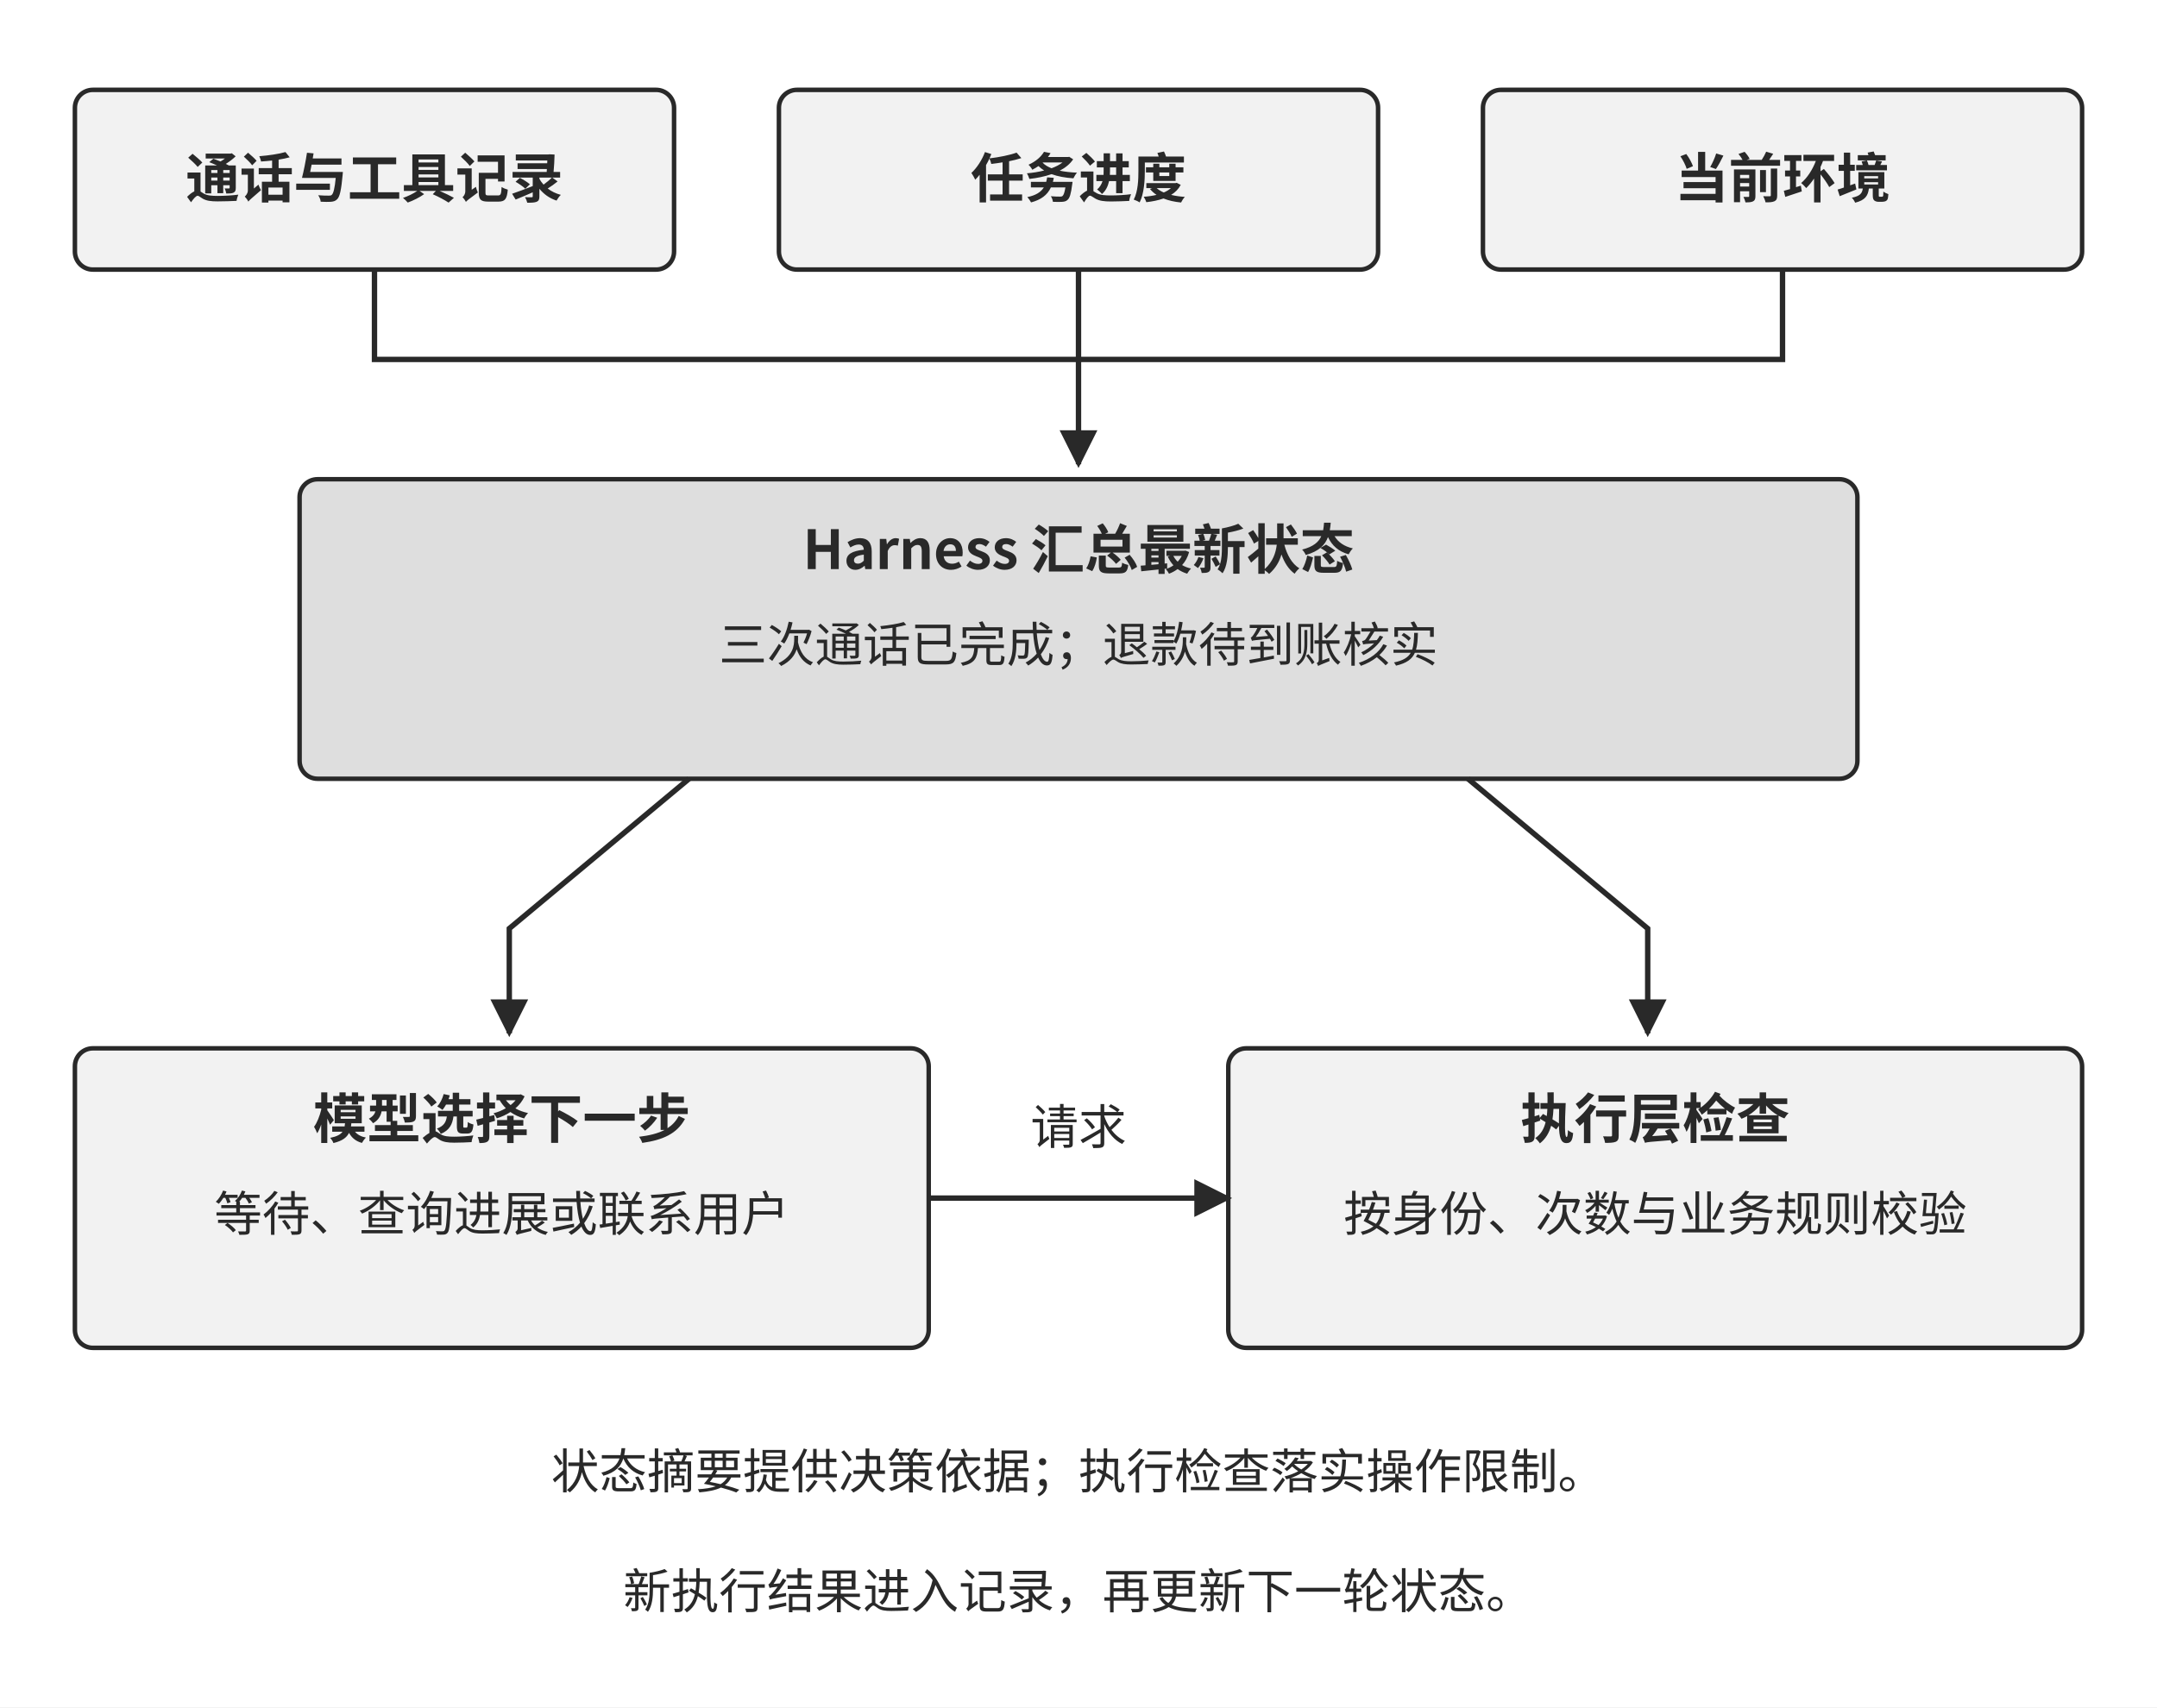
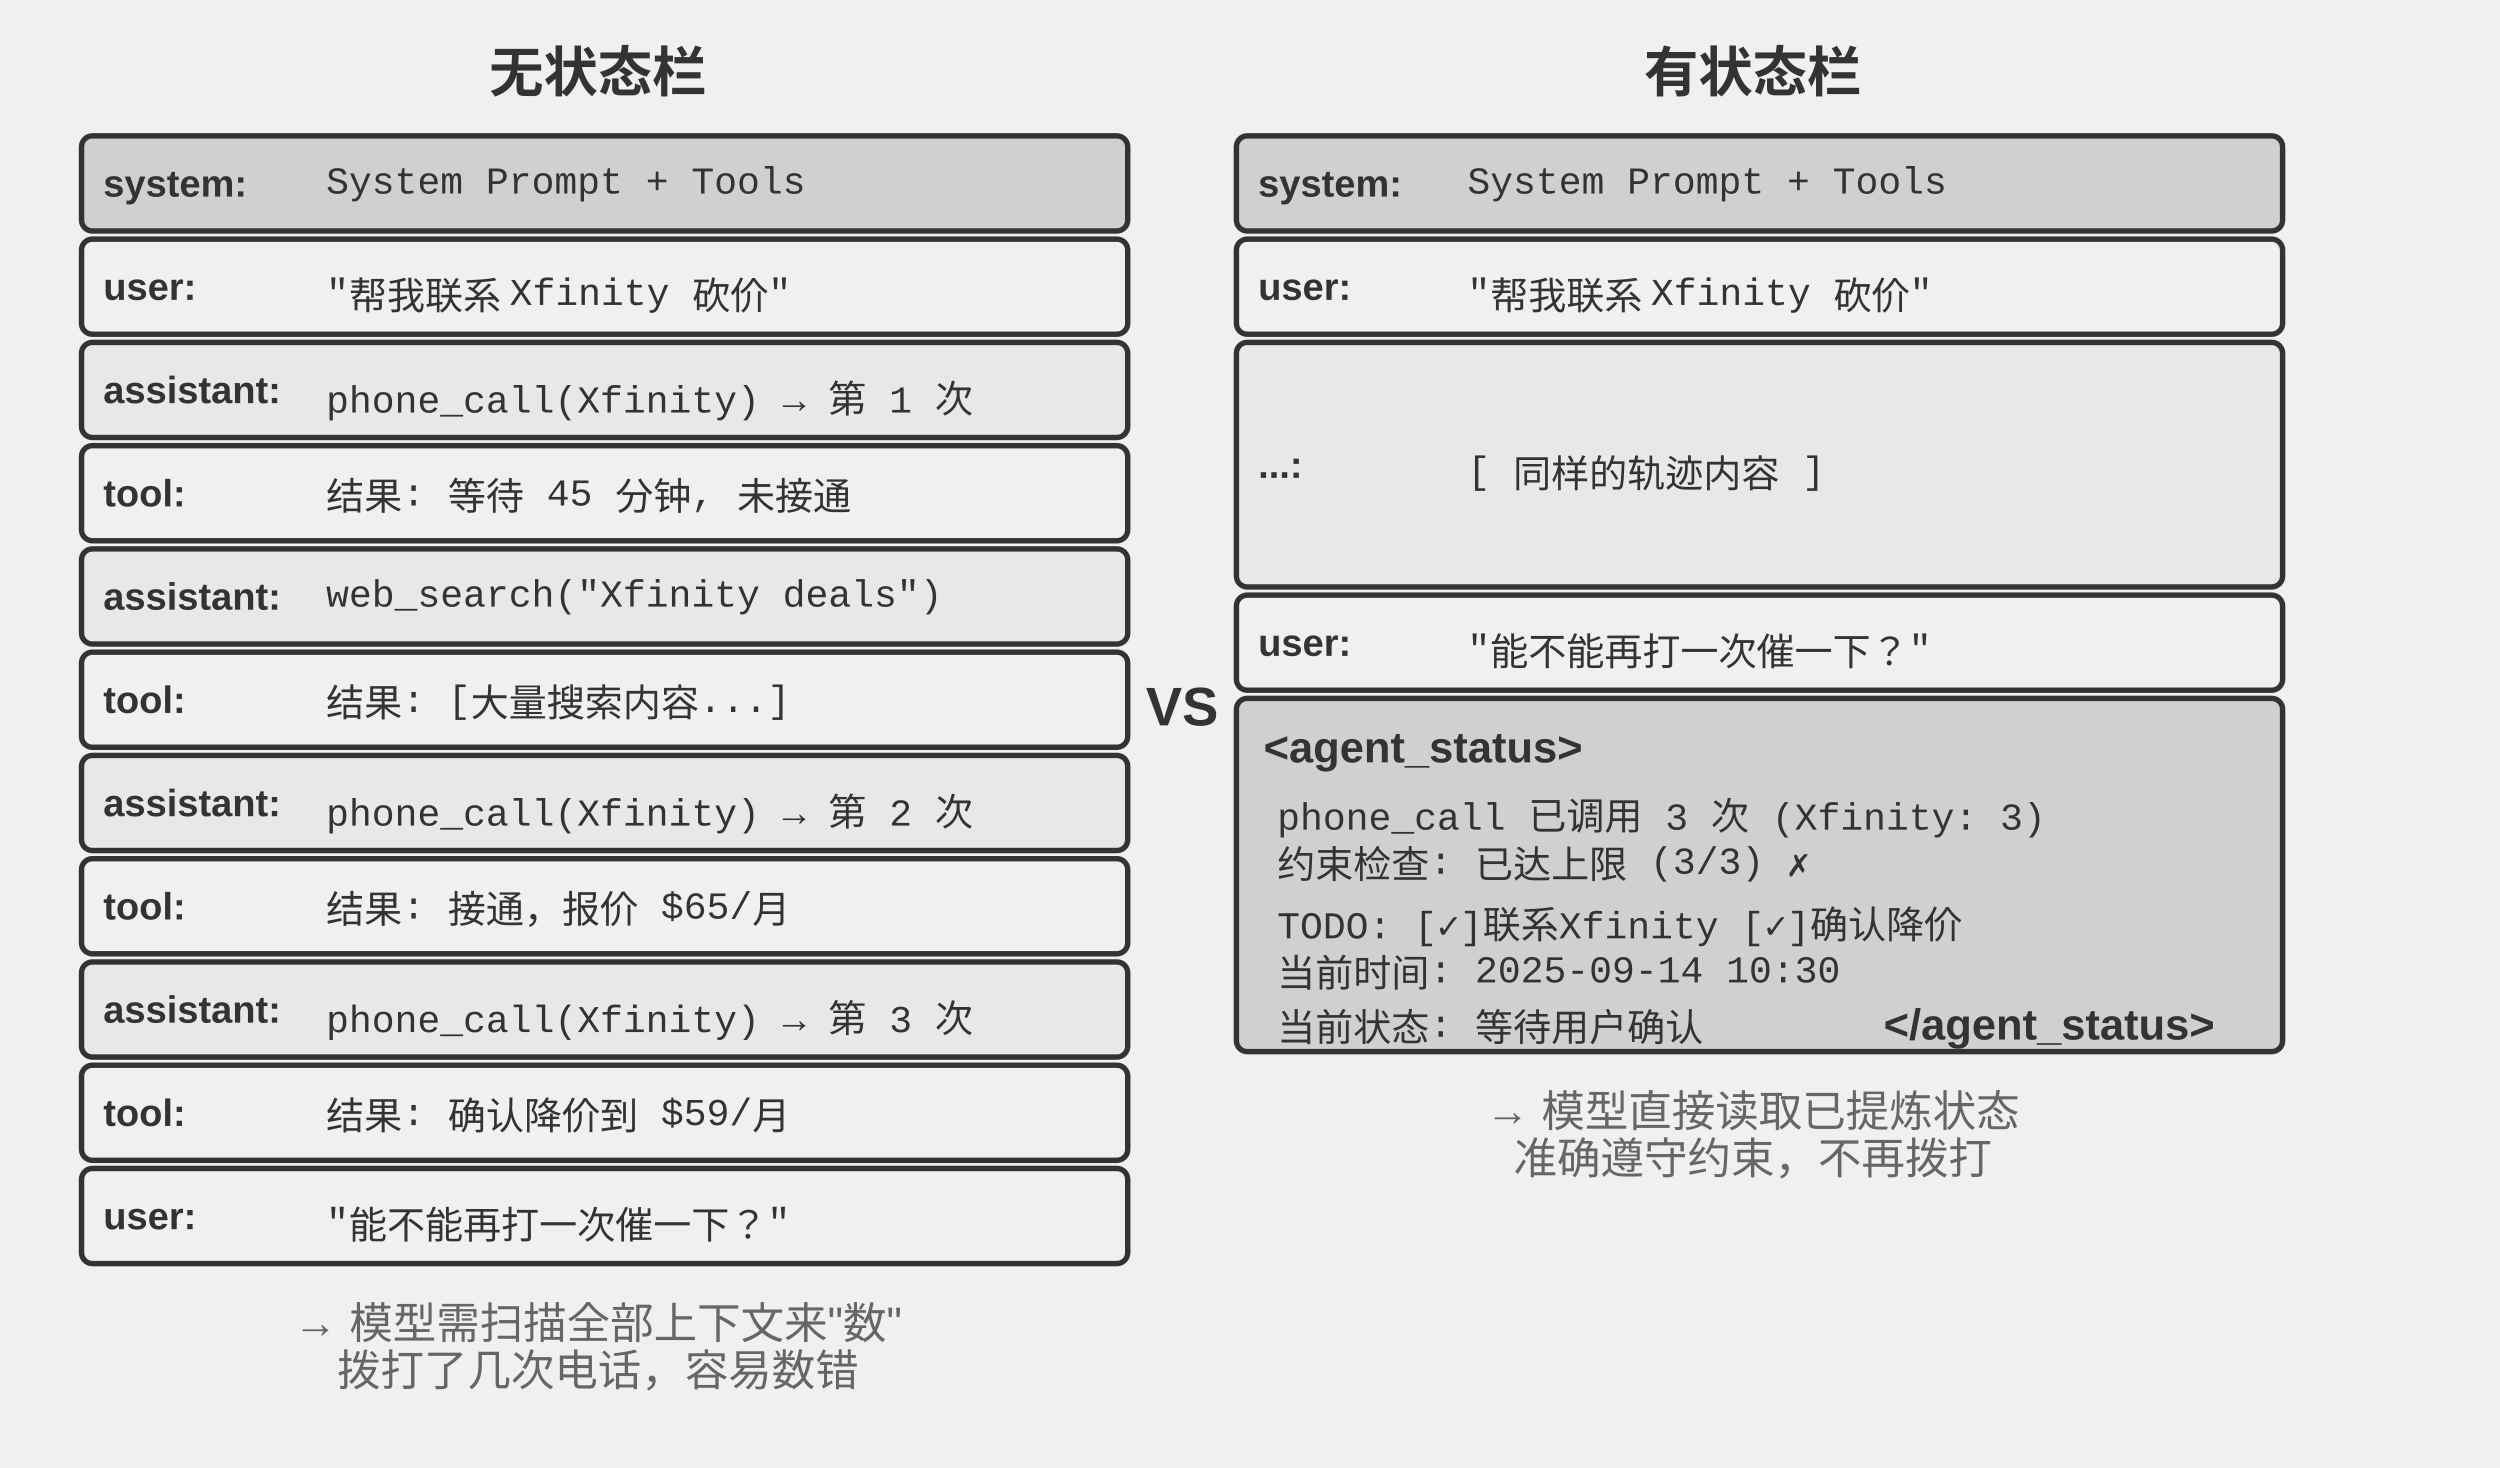
- <svg xmlns="http://www.w3.org/2000/svg" width="150mm" height="118.75mm" viewBox="0 0 720 570" role="img" aria-labelledby="title desc">
+ <svg xmlns="http://www.w3.org/2000/svg" viewBox="0 40 920 540" width="920" height="540" style="background:#ffffff">
  <defs>
-     <marker id="arrow" viewBox="0 0 10 10" refX="9" refY="5" markerWidth="7" markerHeight="7" orient="auto-start-reverse">
-       <path d="M0 0 L10 5 L0 10 Z" fill="#292929" />
+     <marker id="ah" markerWidth="12" markerHeight="8" refX="12" refY="4" orient="auto">
+       <polygon points="0 0, 12 4, 0 8" fill="#333333" />
+     </marker>
+     <marker id="ah-light" markerWidth="12" markerHeight="8" refX="12" refY="4" orient="auto">
+       <polygon points="0 0, 12 4, 0 8" fill="#999999" />
    </marker>
  </defs>
-   <rect width="720" height="570" fill="#ffffff" />
-   <rect x="25" y="30" width="200" height="60" rx="6" fill="#f2f2f2" stroke="#292929" stroke-width="1.5" />
-   <text x="125.0" y="66.0" font-family="Noto Sans CJK SC,Source Han Sans CN,Microsoft YaHei,sans-serif" font-size="18" font-weight="700" text-anchor="middle" fill="#292929">通话与工具记录</text>
-   <path d="M 125 90 L 125 120 L 360 120" fill="none" stroke="#292929" stroke-width="1.8" />
-   <rect x="260" y="30" width="200" height="60" rx="6" fill="#f2f2f2" stroke="#292929" stroke-width="1.5" />
-   <text x="360.0" y="66.0" font-family="Noto Sans CJK SC,Source Han Sans CN,Microsoft YaHei,sans-serif" font-size="18" font-weight="700" text-anchor="middle" fill="#292929">任务进度</text>
-   <path d="M 360 90 L 360 120 L 360 120" fill="none" stroke="#292929" stroke-width="1.8" />
-   <rect x="495" y="30" width="200" height="60" rx="6" fill="#f2f2f2" stroke="#292929" stroke-width="1.5" />
-   <text x="595.0" y="66.0" font-family="Noto Sans CJK SC,Source Han Sans CN,Microsoft YaHei,sans-serif" font-size="18" font-weight="700" text-anchor="middle" fill="#292929">当前环境</text>
-   <path d="M 595 90 L 595 120 L 360 120" fill="none" stroke="#292929" stroke-width="1.8" />
-   <path d="M 360 120 L 360 155" fill="none" stroke="#292929" stroke-width="1.8" marker-end="url(#arrow)" />
-   <rect x="100" y="160" width="520" height="100" rx="6" fill="#dedede" stroke="#292929" stroke-width="1.5" />
-   <text x="360.0" y="190" font-family="Noto Sans CJK SC,Source Han Sans CN,Microsoft YaHei,sans-serif" font-size="18" font-weight="700" text-anchor="middle" fill="#292929">Harness 汇总最新状态</text>
-   <text x="360.0" y="221" font-family="Noto Sans CJK SC,Source Han Sans CN,Microsoft YaHei,sans-serif" font-size="16" font-weight="400" text-anchor="middle" fill="#292929">三次通话已完成；退款待到账核实</text>
-   <path d="M 230 260 L 170 310 L 170 345" fill="none" stroke="#292929" stroke-width="1.8" marker-end="url(#arrow)" />
-   <path d="M 490 260 L 550 310 L 550 345" fill="none" stroke="#292929" stroke-width="1.8" marker-end="url(#arrow)" />
-   <rect x="25" y="350" width="285" height="100" rx="6" fill="#f2f2f2" stroke="#292929" stroke-width="1.5" />
-   <text x="167.5" y="380" font-family="Noto Sans CJK SC,Source Han Sans CN,Microsoft YaHei,sans-serif" font-size="18" font-weight="700" text-anchor="middle" fill="#292929">模型选择下一步</text>
-   <text x="167.5" y="411" font-family="Noto Sans CJK SC,Source Han Sans CN,Microsoft YaHei,sans-serif" font-size="16" font-weight="400" text-anchor="middle" fill="#292929">等待、查询进展或联系用户</text>
-   <rect x="410" y="350" width="285" height="100" rx="6" fill="#f2f2f2" stroke="#292929" stroke-width="1.5" />
-   <text x="552.5" y="380" font-family="Noto Sans CJK SC,Source Han Sans CN,Microsoft YaHei,sans-serif" font-size="18" font-weight="700" text-anchor="middle" fill="#292929">执行层检查</text>
-   <text x="552.5" y="411" font-family="Noto Sans CJK SC,Source Han Sans CN,Microsoft YaHei,sans-serif" font-size="16" font-weight="400" text-anchor="middle" fill="#292929">按身份、次数与业务规则校验</text>
-   <path d="M 310 400 L 410 400" fill="none" stroke="#292929" stroke-width="1.8" marker-end="url(#arrow)" />
-   <text x="360" y="382" font-family="Noto Sans CJK SC,Source Han Sans CN,Microsoft YaHei,sans-serif" font-size="16" font-weight="400" text-anchor="middle" fill="#292929">请求</text>
-   <text x="360" y="497" font-family="Noto Sans CJK SC,Source Han Sans CN,Microsoft YaHei,sans-serif" font-size="16" font-weight="400" text-anchor="middle" fill="#292929">状态摘要提供决策依据；执行检查落实操作限制。</text>
-   <text x="360" y="537" font-family="Noto Sans CJK SC,Source Han Sans CN,Microsoft YaHei,sans-serif" font-size="16" font-weight="400" text-anchor="middle" fill="#292929">新执行结果进入记录，再更新下一轮状态。</text>
+   <text x="220.0" y="65" font-family="Arial, 'Helvetica Neue', Helvetica, 'PingFang SC', 'Microsoft YaHei', sans-serif" font-size="20" fill="#333333" text-anchor="middle" dominant-baseline="central" font-weight="bold">无状态栏</text>
+   <text x="645.0" y="65" font-family="Arial, 'Helvetica Neue', Helvetica, 'PingFang SC', 'Microsoft YaHei', sans-serif" font-size="20" fill="#333333" text-anchor="middle" dominant-baseline="central" font-weight="bold">有状态栏</text>
+   <rect x="30" y="90" width="385" height="35" rx="4" fill="#d0d0d0" stroke="#333333" stroke-width="2" />
+   <text x="38" y="107.5" font-family="Arial, 'Helvetica Neue', Helvetica, 'PingFang SC', 'Microsoft YaHei', sans-serif" font-size="14" fill="#333333" text-anchor="start" dominant-baseline="central" font-weight="bold">system:</text>
+   <text x="120" y="107.5" font-family="'Courier New', Courier, monospace" font-size="14" fill="#333333" text-anchor="start" dominant-baseline="central">System Prompt + Tools</text>
+   <rect x="30" y="128" width="385" height="35" rx="4" fill="#f0f0f0" stroke="#333333" stroke-width="2" />
+   <text x="38" y="145.5" font-family="Arial, 'Helvetica Neue', Helvetica, 'PingFang SC', 'Microsoft YaHei', sans-serif" font-size="14" fill="#333333" text-anchor="start" dominant-baseline="central" font-weight="bold">user:</text>
+   <text x="120" y="145.5" font-family="'Courier New', Courier, monospace" font-size="14" fill="#333333" text-anchor="start" dominant-baseline="central">"帮我联系 Xfinity 砍价"</text>
+   <rect x="30" y="166" width="385" height="35" rx="4" fill="#e8e8e8" stroke="#333333" stroke-width="2" />
+   <text x="38" y="183.5" font-family="Arial, 'Helvetica Neue', Helvetica, 'PingFang SC', 'Microsoft YaHei', sans-serif" font-size="14" fill="#333333" text-anchor="start" dominant-baseline="central" font-weight="bold">assistant:</text>
+   <text x="120" y="183.5" font-family="'Courier New', Courier, monospace" font-size="14" fill="#333333" text-anchor="start" dominant-baseline="central">phone_call(Xfinity) → 第 1 次</text>
+   <rect x="30" y="204" width="385" height="35" rx="4" fill="#f0f0f0" stroke="#333333" stroke-width="2" />
+   <text x="38" y="221.5" font-family="Arial, 'Helvetica Neue', Helvetica, 'PingFang SC', 'Microsoft YaHei', sans-serif" font-size="14" fill="#333333" text-anchor="start" dominant-baseline="central" font-weight="bold">tool:</text>
+   <text x="120" y="221.5" font-family="'Courier New', Courier, monospace" font-size="14" fill="#333333" text-anchor="start" dominant-baseline="central">结果: 等待 45 分钟, 未接通</text>
+   <rect x="30" y="242" width="385" height="35" rx="4" fill="#e8e8e8" stroke="#333333" stroke-width="2" />
+   <text x="38" y="259.5" font-family="Arial, 'Helvetica Neue', Helvetica, 'PingFang SC', 'Microsoft YaHei', sans-serif" font-size="14" fill="#333333" text-anchor="start" dominant-baseline="central" font-weight="bold">assistant:</text>
+   <text x="120" y="259.5" font-family="'Courier New', Courier, monospace" font-size="14" fill="#333333" text-anchor="start" dominant-baseline="central">web_search("Xfinity deals")</text>
+   <rect x="30" y="280" width="385" height="35" rx="4" fill="#f0f0f0" stroke="#333333" stroke-width="2" />
+   <text x="38" y="297.5" font-family="Arial, 'Helvetica Neue', Helvetica, 'PingFang SC', 'Microsoft YaHei', sans-serif" font-size="14" fill="#333333" text-anchor="start" dominant-baseline="central" font-weight="bold">tool:</text>
+   <text x="120" y="297.5" font-family="'Courier New', Courier, monospace" font-size="14" fill="#333333" text-anchor="start" dominant-baseline="central">结果: [大量搜索内容...]</text>
+   <rect x="30" y="318" width="385" height="35" rx="4" fill="#e8e8e8" stroke="#333333" stroke-width="2" />
+   <text x="38" y="335.5" font-family="Arial, 'Helvetica Neue', Helvetica, 'PingFang SC', 'Microsoft YaHei', sans-serif" font-size="14" fill="#333333" text-anchor="start" dominant-baseline="central" font-weight="bold">assistant:</text>
+   <text x="120" y="335.5" font-family="'Courier New', Courier, monospace" font-size="14" fill="#333333" text-anchor="start" dominant-baseline="central">phone_call(Xfinity) → 第 2 次</text>
+   <rect x="30" y="356" width="385" height="35" rx="4" fill="#f0f0f0" stroke="#333333" stroke-width="2" />
+   <text x="38" y="373.5" font-family="Arial, 'Helvetica Neue', Helvetica, 'PingFang SC', 'Microsoft YaHei', sans-serif" font-size="14" fill="#333333" text-anchor="start" dominant-baseline="central" font-weight="bold">tool:</text>
+   <text x="120" y="373.5" font-family="'Courier New', Courier, monospace" font-size="14" fill="#333333" text-anchor="start" dominant-baseline="central">结果: 接通，报价 $65/月</text>
+   <rect x="30" y="394" width="385" height="35" rx="4" fill="#e8e8e8" stroke="#333333" stroke-width="2" />
+   <text x="38" y="411.5" font-family="Arial, 'Helvetica Neue', Helvetica, 'PingFang SC', 'Microsoft YaHei', sans-serif" font-size="14" fill="#333333" text-anchor="start" dominant-baseline="central" font-weight="bold">assistant:</text>
+   <text x="120" y="411.5" font-family="'Courier New', Courier, monospace" font-size="14" fill="#333333" text-anchor="start" dominant-baseline="central">phone_call(Xfinity) → 第 3 次</text>
+   <rect x="30" y="432" width="385" height="35" rx="4" fill="#f0f0f0" stroke="#333333" stroke-width="2" />
+   <text x="38" y="449.5" font-family="Arial, 'Helvetica Neue', Helvetica, 'PingFang SC', 'Microsoft YaHei', sans-serif" font-size="14" fill="#333333" text-anchor="start" dominant-baseline="central" font-weight="bold">tool:</text>
+   <text x="120" y="449.5" font-family="'Courier New', Courier, monospace" font-size="14" fill="#333333" text-anchor="start" dominant-baseline="central">结果: 确认降价到 $59/月</text>
+   <rect x="30" y="470" width="385" height="35" rx="4" fill="#f0f0f0" stroke="#333333" stroke-width="2" />
+   <text x="38" y="487.5" font-family="Arial, 'Helvetica Neue', Helvetica, 'PingFang SC', 'Microsoft YaHei', sans-serif" font-size="14" fill="#333333" text-anchor="start" dominant-baseline="central" font-weight="bold">user:</text>
+   <text x="120" y="487.5" font-family="'Courier New', Courier, monospace" font-size="14" fill="#333333" text-anchor="start" dominant-baseline="central">"能不能再打一次催一下？"</text>
+   <text x="220.0" y="523" font-family="Arial, 'Helvetica Neue', Helvetica, 'PingFang SC', 'Microsoft YaHei', sans-serif" font-size="16" fill="#666666" text-anchor="middle" dominant-baseline="central" font-weight="normal">→ 模型需扫描全部上下文来"数"</text>
+   <text x="220.0" y="543" font-family="Arial, 'Helvetica Neue', Helvetica, 'PingFang SC', 'Microsoft YaHei', sans-serif" font-size="16" fill="#666666" text-anchor="middle" dominant-baseline="central" font-weight="normal">拨打了几次电话，容易数错</text>
+   <rect x="455" y="90" width="385" height="35" rx="4" fill="#d0d0d0" stroke="#333333" stroke-width="2" />
+   <text x="463" y="107.5" font-family="Arial, 'Helvetica Neue', Helvetica, 'PingFang SC', 'Microsoft YaHei', sans-serif" font-size="14" fill="#333333" text-anchor="start" dominant-baseline="central" font-weight="bold">system:</text>
+   <text x="540" y="107.5" font-family="'Courier New', Courier, monospace" font-size="14" fill="#333333" text-anchor="start" dominant-baseline="central">System Prompt + Tools</text>
+   <rect x="455" y="128" width="385" height="35" rx="4" fill="#f0f0f0" stroke="#333333" stroke-width="2" />
+   <text x="463" y="145.5" font-family="Arial, 'Helvetica Neue', Helvetica, 'PingFang SC', 'Microsoft YaHei', sans-serif" font-size="14" fill="#333333" text-anchor="start" dominant-baseline="central" font-weight="bold">user:</text>
+   <text x="540" y="145.5" font-family="'Courier New', Courier, monospace" font-size="14" fill="#333333" text-anchor="start" dominant-baseline="central">"帮我联系 Xfinity 砍价"</text>
+   <rect x="455" y="166" width="385" height="90" rx="4" fill="#e8e8e8" stroke="#333333" stroke-width="2" />
+   <text x="463" y="211.0" font-family="Arial, 'Helvetica Neue', Helvetica, 'PingFang SC', 'Microsoft YaHei', sans-serif" font-size="14" fill="#333333" text-anchor="start" dominant-baseline="central" font-weight="bold">...:</text>
+   <text x="540" y="211.0" font-family="'Courier New', Courier, monospace" font-size="14" fill="#333333" text-anchor="start" dominant-baseline="central">[ 同样的轨迹内容 ]</text>
+   <rect x="455" y="259" width="385" height="35" rx="4" fill="#f0f0f0" stroke="#333333" stroke-width="2" />
+   <text x="463" y="276.5" font-family="Arial, 'Helvetica Neue', Helvetica, 'PingFang SC', 'Microsoft YaHei', sans-serif" font-size="14" fill="#333333" text-anchor="start" dominant-baseline="central" font-weight="bold">user:</text>
+   <text x="540" y="276.5" font-family="'Courier New', Courier, monospace" font-size="14" fill="#333333" text-anchor="start" dominant-baseline="central">"能不能再打一次催一下？"</text>
+   <rect x="455" y="297" width="385" height="130" rx="4" fill="#d0d0d0" stroke="#333333" stroke-width="2" />
+   <text x="465" y="315" font-family="Arial, 'Helvetica Neue', Helvetica, 'PingFang SC', 'Microsoft YaHei', sans-serif" font-size="16" fill="#333333" text-anchor="start" dominant-baseline="central" font-weight="bold">&lt;agent_status&gt;</text>
+   <text x="470" y="337" font-family="'Courier New', Courier, monospace" font-size="14" fill="#333333" text-anchor="start" dominant-baseline="central">phone_call 已调用 3 次 (Xfinity: 3)</text>
+   <text x="470" y="357" font-family="'Courier New', Courier, monospace" font-size="14" fill="#333333" text-anchor="start" dominant-baseline="central">约束检查: 已达上限 (3/3) ✗</text>
+   <text x="470" y="377" font-family="'Courier New', Courier, monospace" font-size="14" fill="#333333" text-anchor="start" dominant-baseline="central">TODO: [✓]联系Xfinity [✓]确认降价</text>
+   <text x="470" y="397" font-family="'Courier New', Courier, monospace" font-size="14" fill="#333333" text-anchor="start" dominant-baseline="central">当前时间: 2025-09-14 10:30</text>
+   <text x="470" y="417" font-family="'Courier New', Courier, monospace" font-size="14" fill="#333333" text-anchor="start" dominant-baseline="central">当前状态: 等待用户确认</text>
+   <text x="815" y="417" font-family="Arial, 'Helvetica Neue', Helvetica, 'PingFang SC', 'Microsoft YaHei', sans-serif" font-size="16" fill="#333333" text-anchor="end" dominant-baseline="central" font-weight="bold">&lt;/agent_status&gt;</text>
+   <text x="645.0" y="445" font-family="Arial, 'Helvetica Neue', Helvetica, 'PingFang SC', 'Microsoft YaHei', sans-serif" font-size="16" fill="#666666" text-anchor="middle" dominant-baseline="central" font-weight="normal">→ 模型直接读取已提炼状态</text>
+   <text x="645.0" y="465" font-family="Arial, 'Helvetica Neue', Helvetica, 'PingFang SC', 'Microsoft YaHei', sans-serif" font-size="16" fill="#666666" text-anchor="middle" dominant-baseline="central" font-weight="normal">准确遵守约束，不再拨打</text>
+   <text x="435.0" y="300" font-family="Arial, 'Helvetica Neue', Helvetica, 'PingFang SC', 'Microsoft YaHei', sans-serif" font-size="20" fill="#333333" text-anchor="middle" dominant-baseline="central" font-weight="bold">VS</text>
</svg>
